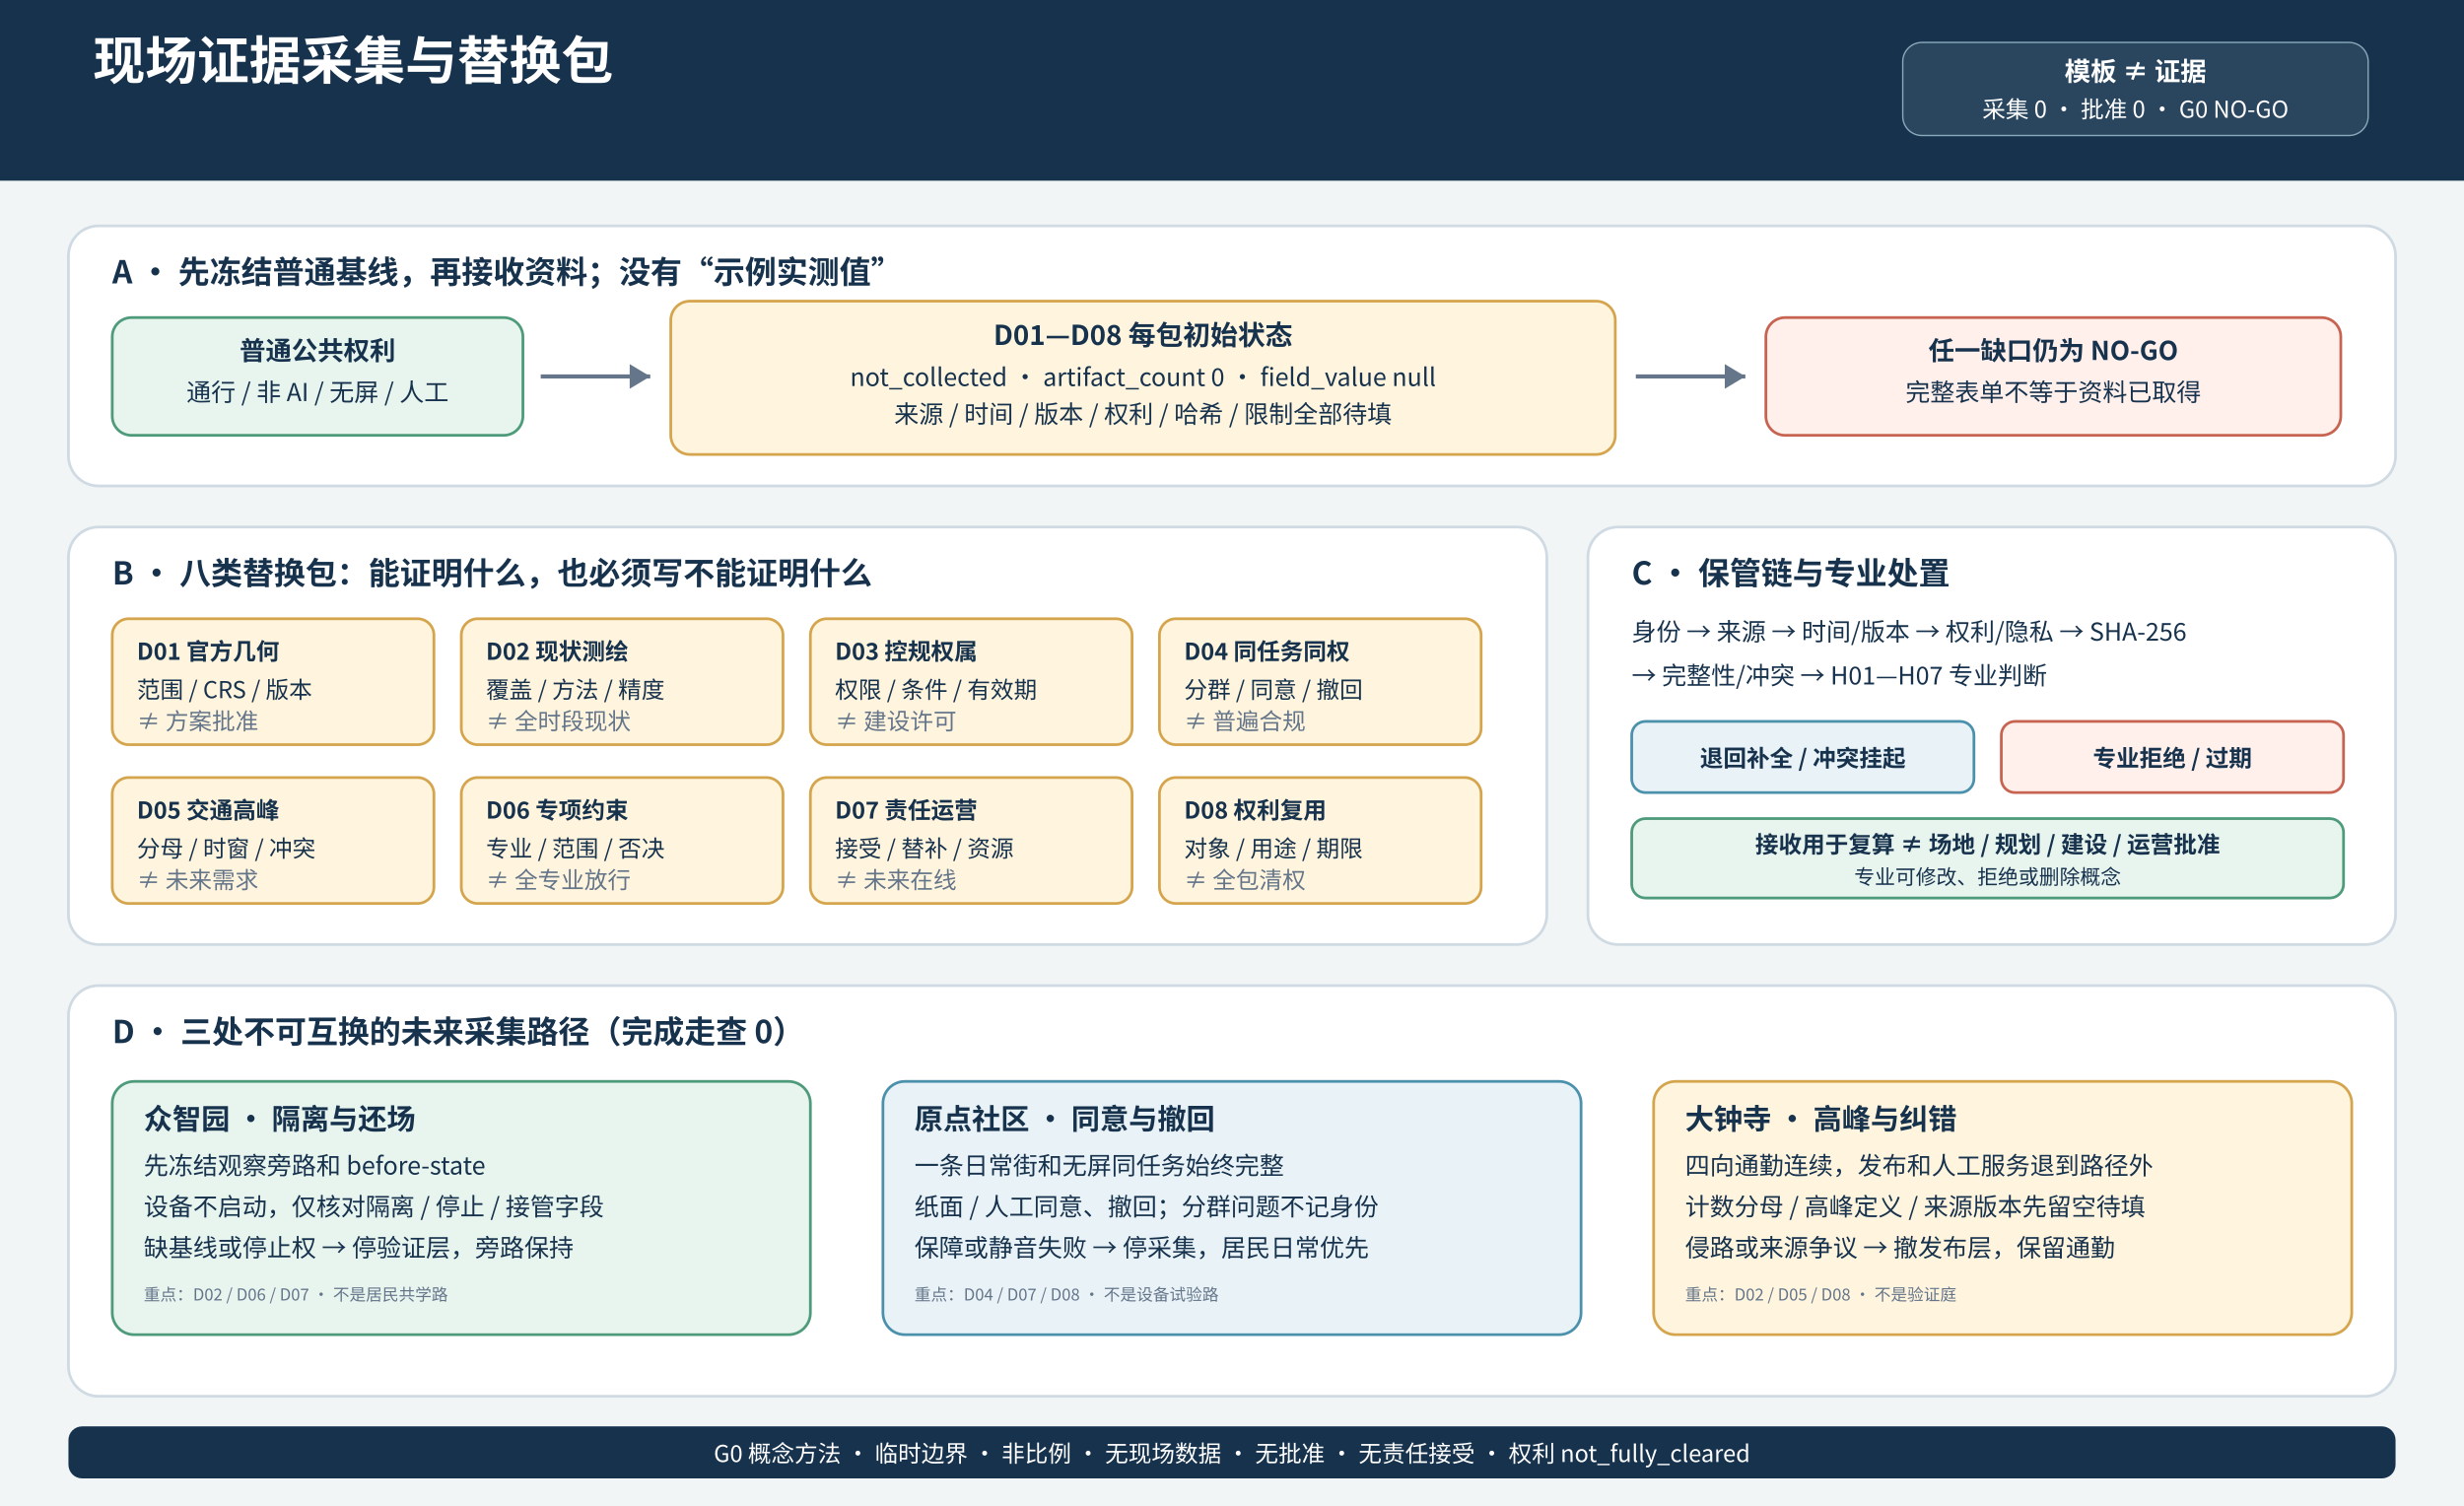
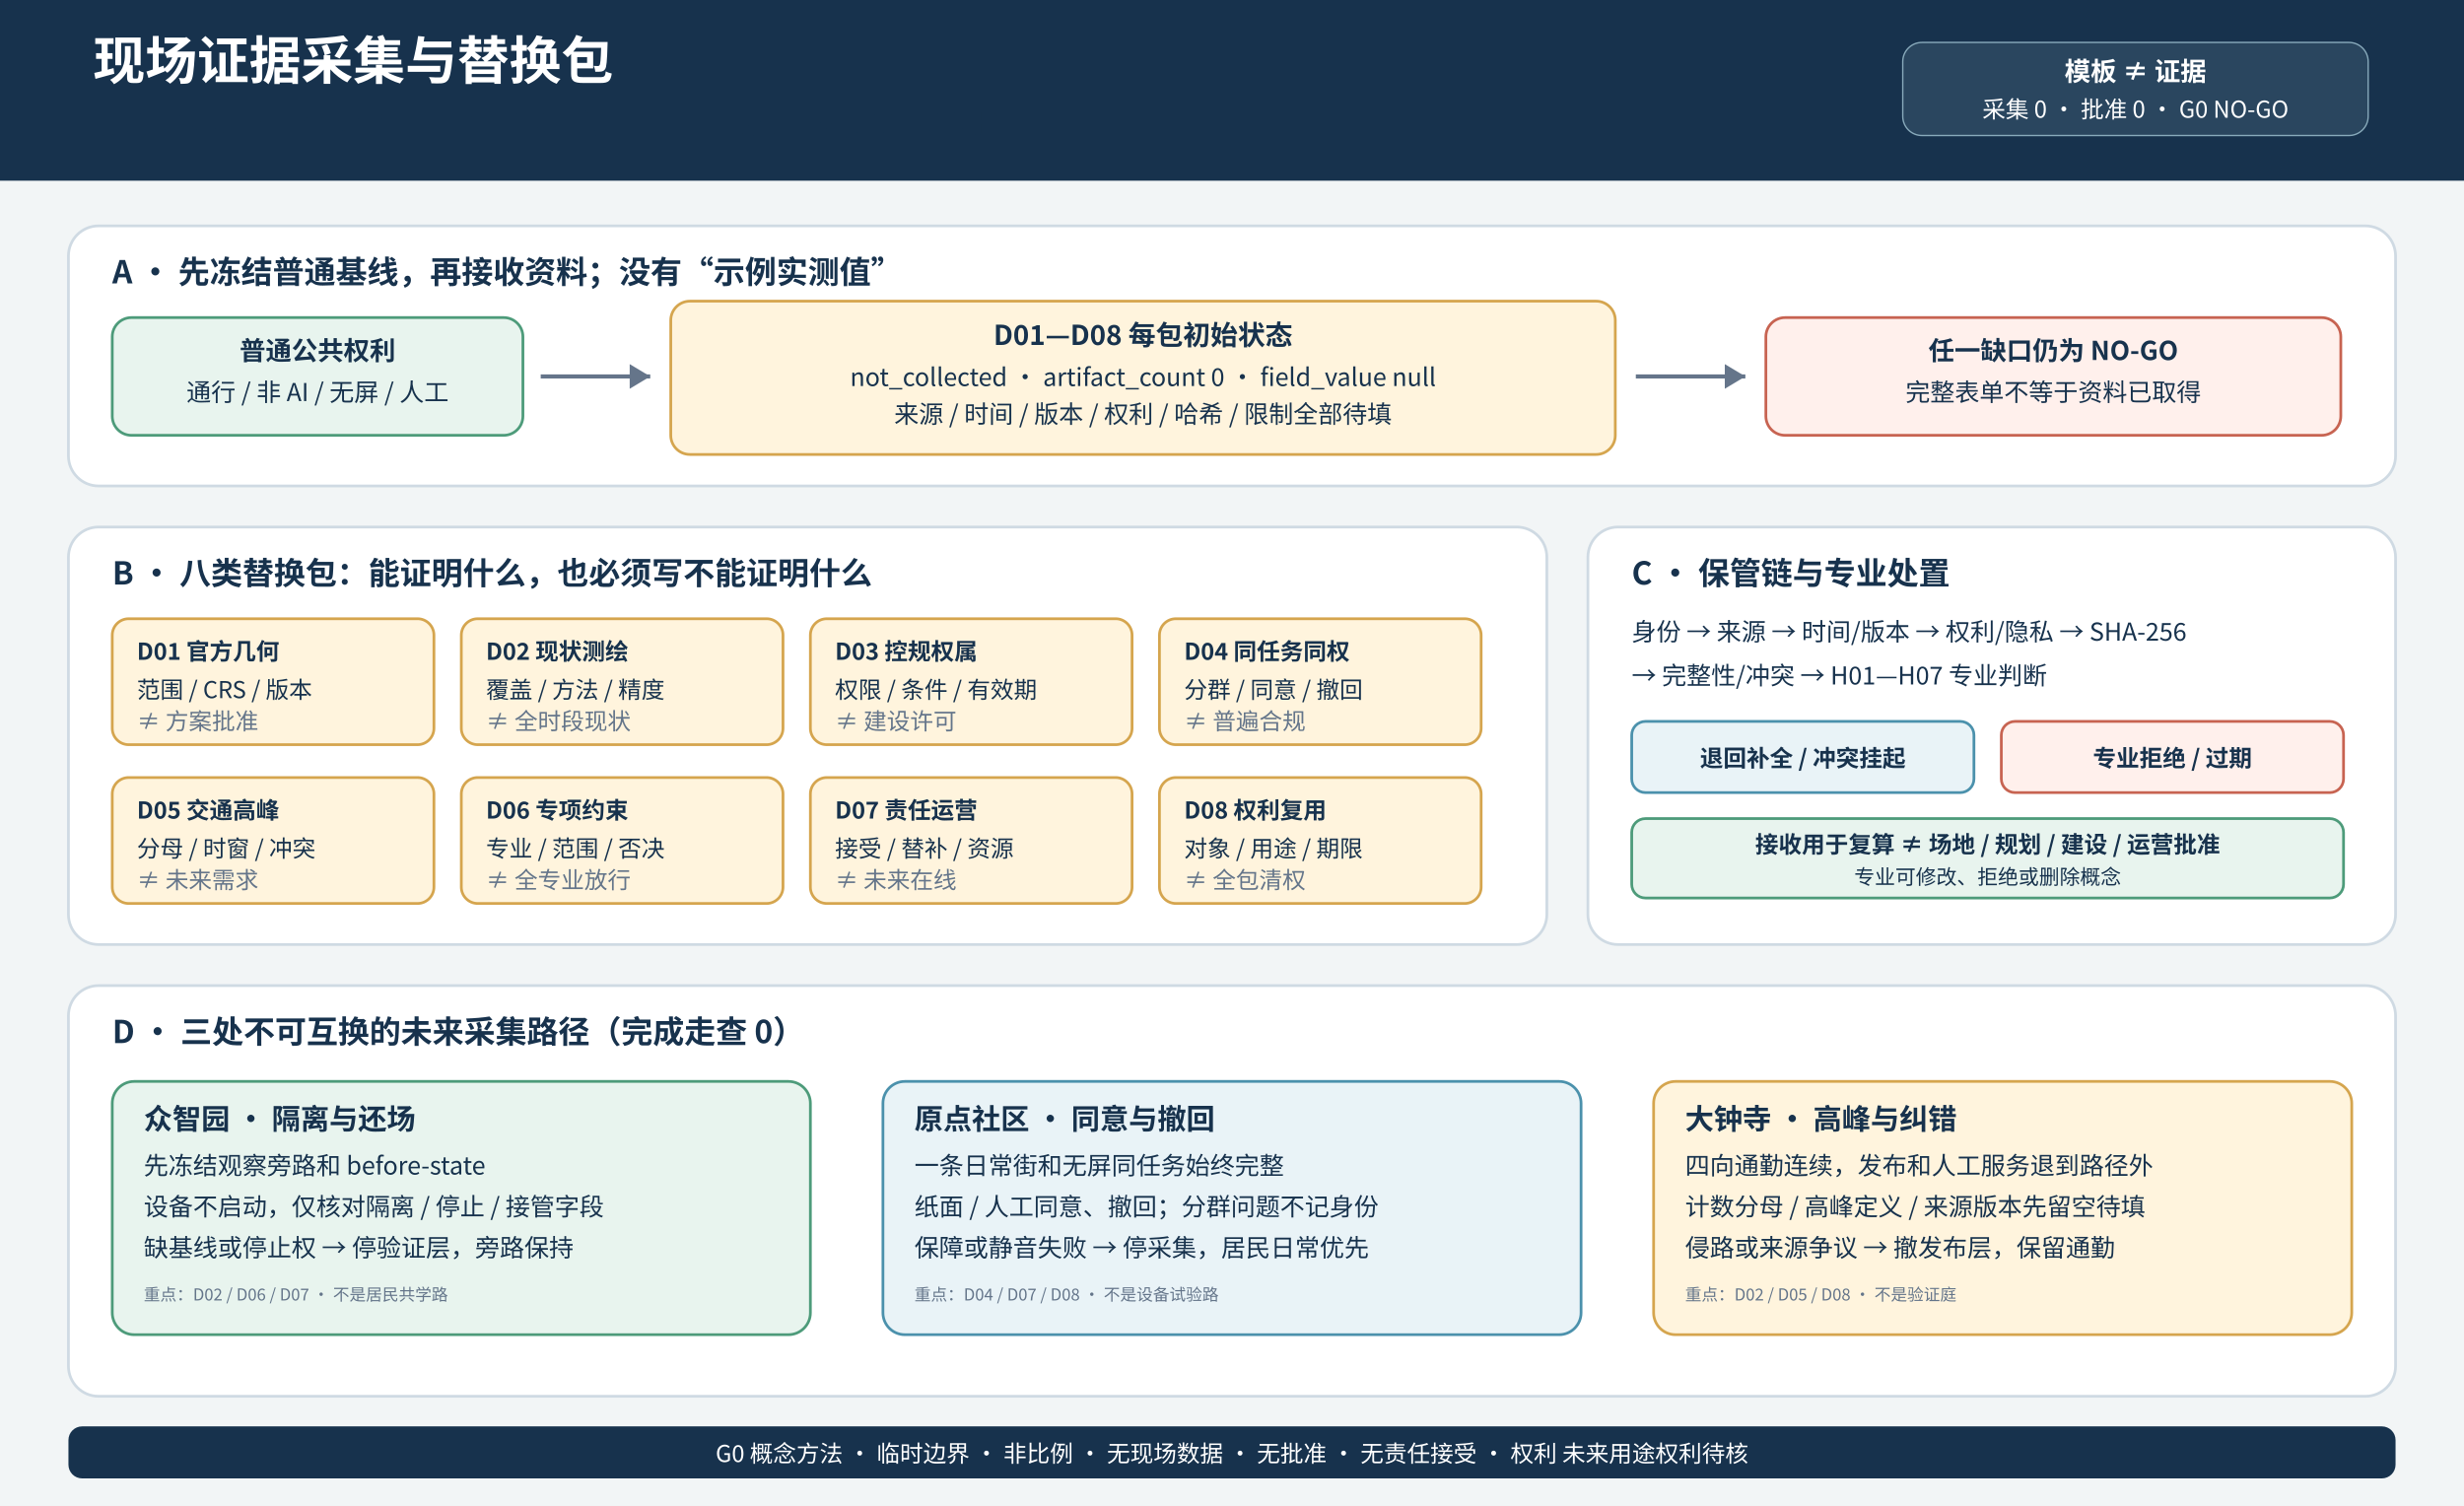
<svg xmlns="http://www.w3.org/2000/svg" width="1800" height="1100" viewBox="0 0 1800 1100" role="img" aria-labelledby="title desc">
  <defs>
    <style>.t{font-family:"Microsoft YaHei","Noto Sans CJK SC",Arial,sans-serif;fill:#17324d}.w{fill:#fff}.h{font-weight:800}.m{fill:#64758a}.s{font-size:18px}.xs{font-size:16px}.box{fill:#fff;stroke:#cfdae3;stroke-width:2}.amber{fill:#fff4dd;stroke:#d5a54e;stroke-width:2}.blue{fill:#e9f3f7;stroke:#4b91ac;stroke-width:2}.green{fill:#e8f4ee;stroke:#4d9b7a;stroke-width:2}.red{fill:#fff0ec;stroke:#c76351;stroke-width:2}</style>
  </defs>
  <rect width="1800" height="1100" fill="#f2f5f6" />
  <rect width="1800" height="132" fill="#17324d" />
  <text class="t w h" x="68" y="58" font-size="38">现场证据采集与替换包</text>
  <text class="t" x="68" y="99" font-size="22" fill="#d8e5ec">D01—D08 空白资料包 × H01—H07 专业门 × 三处差异化未来采集路</text>
  <rect x="1390" y="31" width="340" height="68" rx="14" fill="#2a465f" stroke="#88aabb" />
  <text class="t w h" x="1560" y="59" text-anchor="middle" font-size="19">模板 ≠ 证据</text>
  <text class="t w" x="1560" y="86" text-anchor="middle" font-size="17">采集 0 · 批准 0 · G0 NO-GO</text>
  <rect class="box" x="50" y="165" width="1700" height="190" rx="22" />
  <text class="t h" x="82" y="207" font-size="23">A · 先冻结普通基线，再接收资料；没有“示例实测值”</text>
  <rect class="green" x="82" y="232" width="300" height="86" rx="14" />
  <text class="t h" x="232" y="263" text-anchor="middle" font-size="19">普通公共权利</text>
  <text class="t s" x="232" y="293" text-anchor="middle">通行 / 非 AI / 无屏 / 人工</text>
  <path d="M395 275 H475" stroke="#65758a" stroke-width="3" />
  <polygon points="475,275 460,266 460,284" fill="#65758a" />
  <rect class="amber" x="490" y="220" width="690" height="112" rx="14" />
  <text class="t h" x="835" y="252" text-anchor="middle" font-size="20">D01—D08 每包初始状态</text>
  <text class="t s" x="835" y="282" text-anchor="middle">not_collected · artifact_count 0 · field_value null</text>
  <text class="t s" x="835" y="309" text-anchor="middle">来源 / 时间 / 版本 / 权利 / 哈希 / 限制全部待填</text>
  <path d="M1195 275 H1275" stroke="#65758a" stroke-width="3" />
  <polygon points="1275,275 1260,266 1260,284" fill="#65758a" />
  <rect class="red" x="1290" y="232" width="420" height="86" rx="14" />
  <text class="t h" x="1500" y="263" text-anchor="middle" font-size="19">任一缺口仍为 NO-GO</text>
  <text class="t s" x="1500" y="293" text-anchor="middle">完整表单不等于资料已取得</text>
  <rect class="box" x="50" y="385" width="1080" height="305" rx="22" />
  <text class="t h" x="82" y="427" font-size="23">B · 八类替换包：能证明什么，也必须写不能证明什么</text>
  <g font-size="17">
    <rect class="amber" x="82" y="452" width="235" height="92" rx="12" />
    <text class="t h" x="100" y="482">D01 官方几何</text>
    <text class="t" x="100" y="510">范围 / CRS / 版本</text>
    <text class="t m" x="100" y="533">≠ 方案批准</text>
    <rect class="amber" x="337" y="452" width="235" height="92" rx="12" />
    <text class="t h" x="355" y="482">D02 现状测绘</text>
    <text class="t" x="355" y="510">覆盖 / 方法 / 精度</text>
    <text class="t m" x="355" y="533">≠ 全时段现状</text>
    <rect class="amber" x="592" y="452" width="235" height="92" rx="12" />
    <text class="t h" x="610" y="482">D03 控规权属</text>
    <text class="t" x="610" y="510">权限 / 条件 / 有效期</text>
    <text class="t m" x="610" y="533">≠ 建设许可</text>
    <rect class="amber" x="847" y="452" width="235" height="92" rx="12" />
    <text class="t h" x="865" y="482">D04 同任务同权</text>
    <text class="t" x="865" y="510">分群 / 同意 / 撤回</text>
    <text class="t m" x="865" y="533">≠ 普遍合规</text>
    <rect class="amber" x="82" y="568" width="235" height="92" rx="12" />
    <text class="t h" x="100" y="598">D05 交通高峰</text>
    <text class="t" x="100" y="626">分母 / 时窗 / 冲突</text>
    <text class="t m" x="100" y="649">≠ 未来需求</text>
    <rect class="amber" x="337" y="568" width="235" height="92" rx="12" />
    <text class="t h" x="355" y="598">D06 专项约束</text>
    <text class="t" x="355" y="626">专业 / 范围 / 否决</text>
    <text class="t m" x="355" y="649">≠ 全专业放行</text>
    <rect class="amber" x="592" y="568" width="235" height="92" rx="12" />
    <text class="t h" x="610" y="598">D07 责任运营</text>
    <text class="t" x="610" y="626">接受 / 替补 / 资源</text>
    <text class="t m" x="610" y="649">≠ 未来在线</text>
    <rect class="amber" x="847" y="568" width="235" height="92" rx="12" />
    <text class="t h" x="865" y="598">D08 权利复用</text>
    <text class="t" x="865" y="626">对象 / 用途 / 期限</text>
    <text class="t m" x="865" y="649">≠ 全包清权</text>
  </g>
  <rect class="box" x="1160" y="385" width="590" height="305" rx="22" />
  <text class="t h" x="1192" y="427" font-size="23">C · 保管链与专业处置</text>
  <text class="t s" x="1192" y="468">身份 → 来源 → 时间/版本 → 权利/隐私 → SHA-256</text>
  <text class="t s" x="1192" y="500">→ 完整性/冲突 → H01—H07 专业判断</text>
  <rect class="blue" x="1192" y="527" width="250" height="52" rx="10" />
  <text class="t h" x="1317" y="560" text-anchor="middle" font-size="17">退回补全 / 冲突挂起</text>
  <rect class="red" x="1462" y="527" width="250" height="52" rx="10" />
  <text class="t h" x="1587" y="560" text-anchor="middle" font-size="17">专业拒绝 / 过期</text>
  <rect class="green" x="1192" y="598" width="520" height="58" rx="10" />
  <text class="t h" x="1452" y="623" text-anchor="middle" font-size="17">接收用于复算 ≠ 场地 / 规划 / 建设 / 运营批准</text>
  <text class="t" x="1452" y="646" text-anchor="middle" font-size="15">专业可修改、拒绝或删除概念</text>
  <rect class="box" x="50" y="720" width="1700" height="300" rx="22" />
  <text class="t h" x="82" y="762" font-size="23">D · 三处不可互换的未来采集路径（完成走查 0）</text>
  <rect class="green" x="82" y="790" width="510" height="185" rx="16" />
  <text class="t h" x="105" y="825" font-size="21">众智园 · 隔离与还场</text>
  <text class="t s" x="105" y="858">先冻结观察旁路和 before-state</text>
  <text class="t s" x="105" y="888">设备不启动，仅核对隔离 / 停止 / 接管字段</text>
  <text class="t s" x="105" y="918">缺基线或停止权 → 停验证层，旁路保持</text>
  <text class="t m" x="105" y="950">重点：D02 / D06 / D07 · 不是居民共学路</text>
  <rect class="blue" x="645" y="790" width="510" height="185" rx="16" />
  <text class="t h" x="668" y="825" font-size="21">原点社区 · 同意与撤回</text>
  <text class="t s" x="668" y="858">一条日常街和无屏同任务始终完整</text>
  <text class="t s" x="668" y="888">纸面 / 人工同意、撤回；分群问题不记身份</text>
  <text class="t s" x="668" y="918">保障或静音失败 → 停采集，居民日常优先</text>
  <text class="t m" x="668" y="950">重点：D04 / D07 / D08 · 不是设备试验路</text>
  <rect class="amber" x="1208" y="790" width="510" height="185" rx="16" />
  <text class="t h" x="1231" y="825" font-size="21">大钟寺 · 高峰与纠错</text>
  <text class="t s" x="1231" y="858">四向通勤连续，发布和人工服务退到路径外</text>
  <text class="t s" x="1231" y="888">计数分母 / 高峰定义 / 来源版本先留空待填</text>
  <text class="t s" x="1231" y="918">侵路或来源争议 → 撤发布层，保留通勤</text>
  <text class="t m" x="1231" y="950">重点：D02 / D05 / D08 · 不是验证庭</text>
  <rect x="50" y="1042" width="1700" height="38" rx="10" fill="#17324d" />
-   <text class="t w" x="900" y="1068" text-anchor="middle" font-size="17">G0 概念方法 · 临时边界 · 非比例 · 无现场数据 · 无批准 · 无责任接受 · 权利 not_fully_cleared</text>
+   <text class="t w" x="900" y="1068" text-anchor="middle" font-size="17">G0 概念方法 · 临时边界 · 非比例 · 无现场数据 · 无批准 · 无责任接受 · 权利 未来用途权利待核</text>
</svg>
